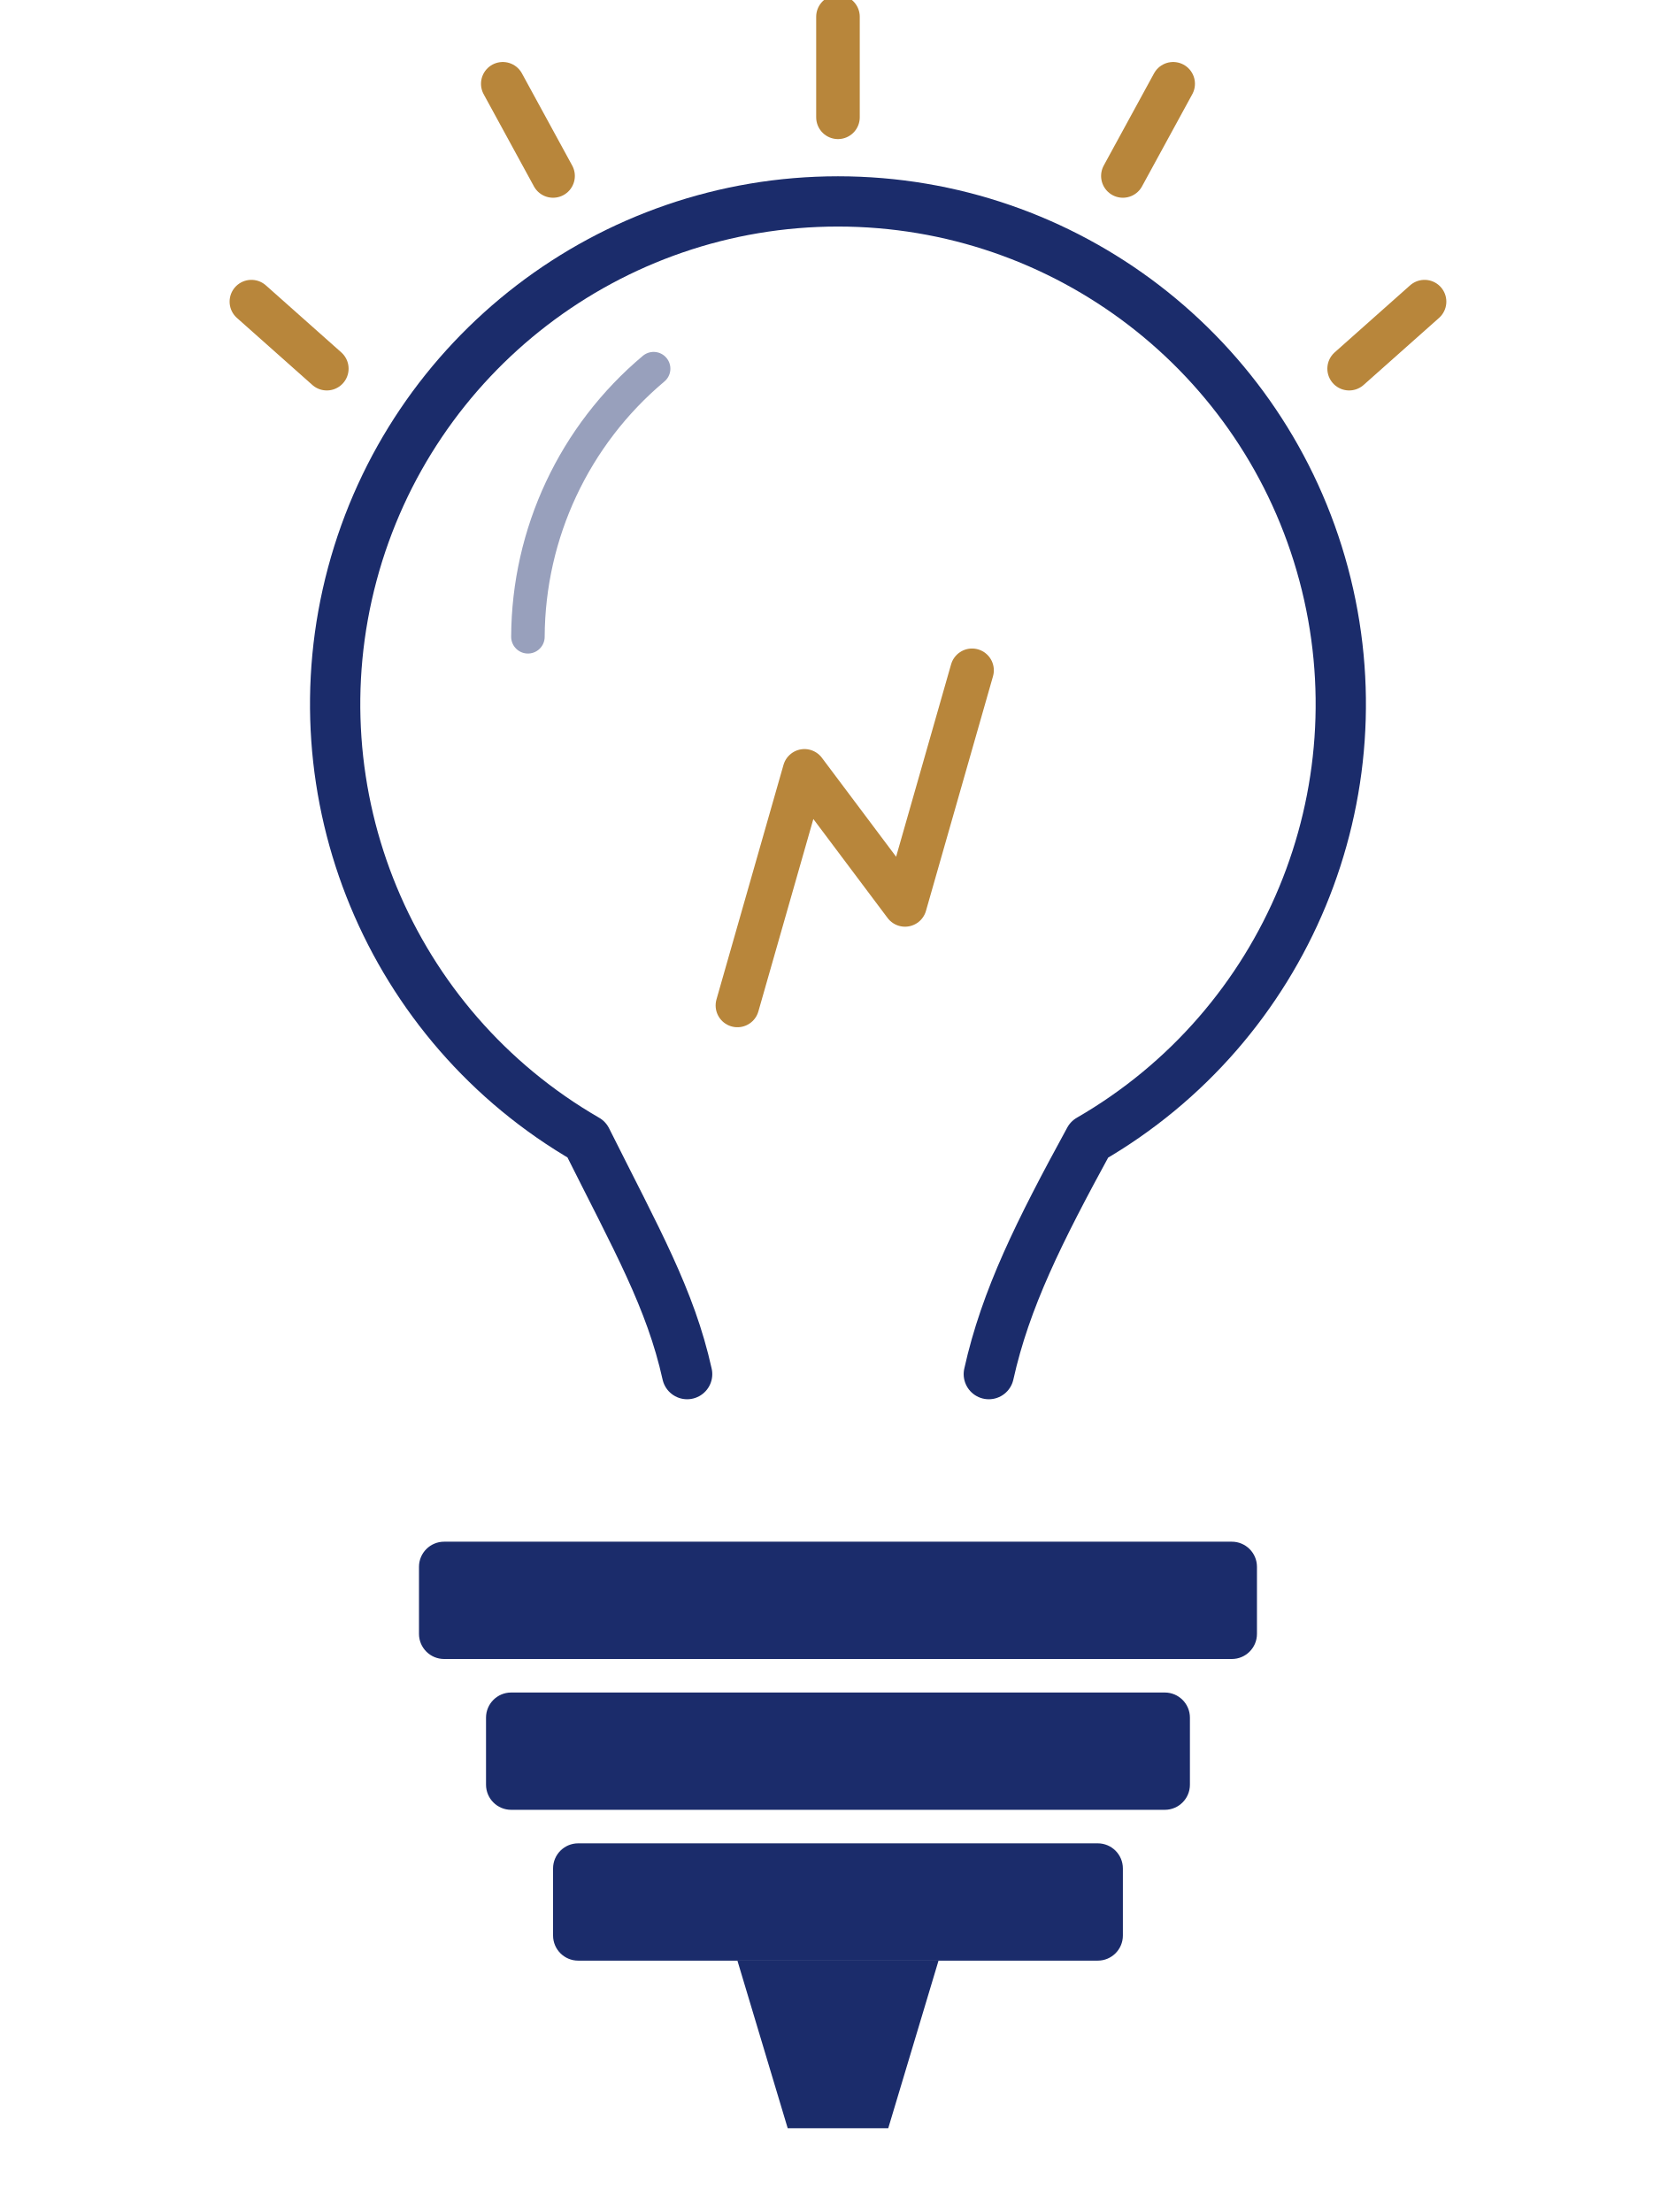
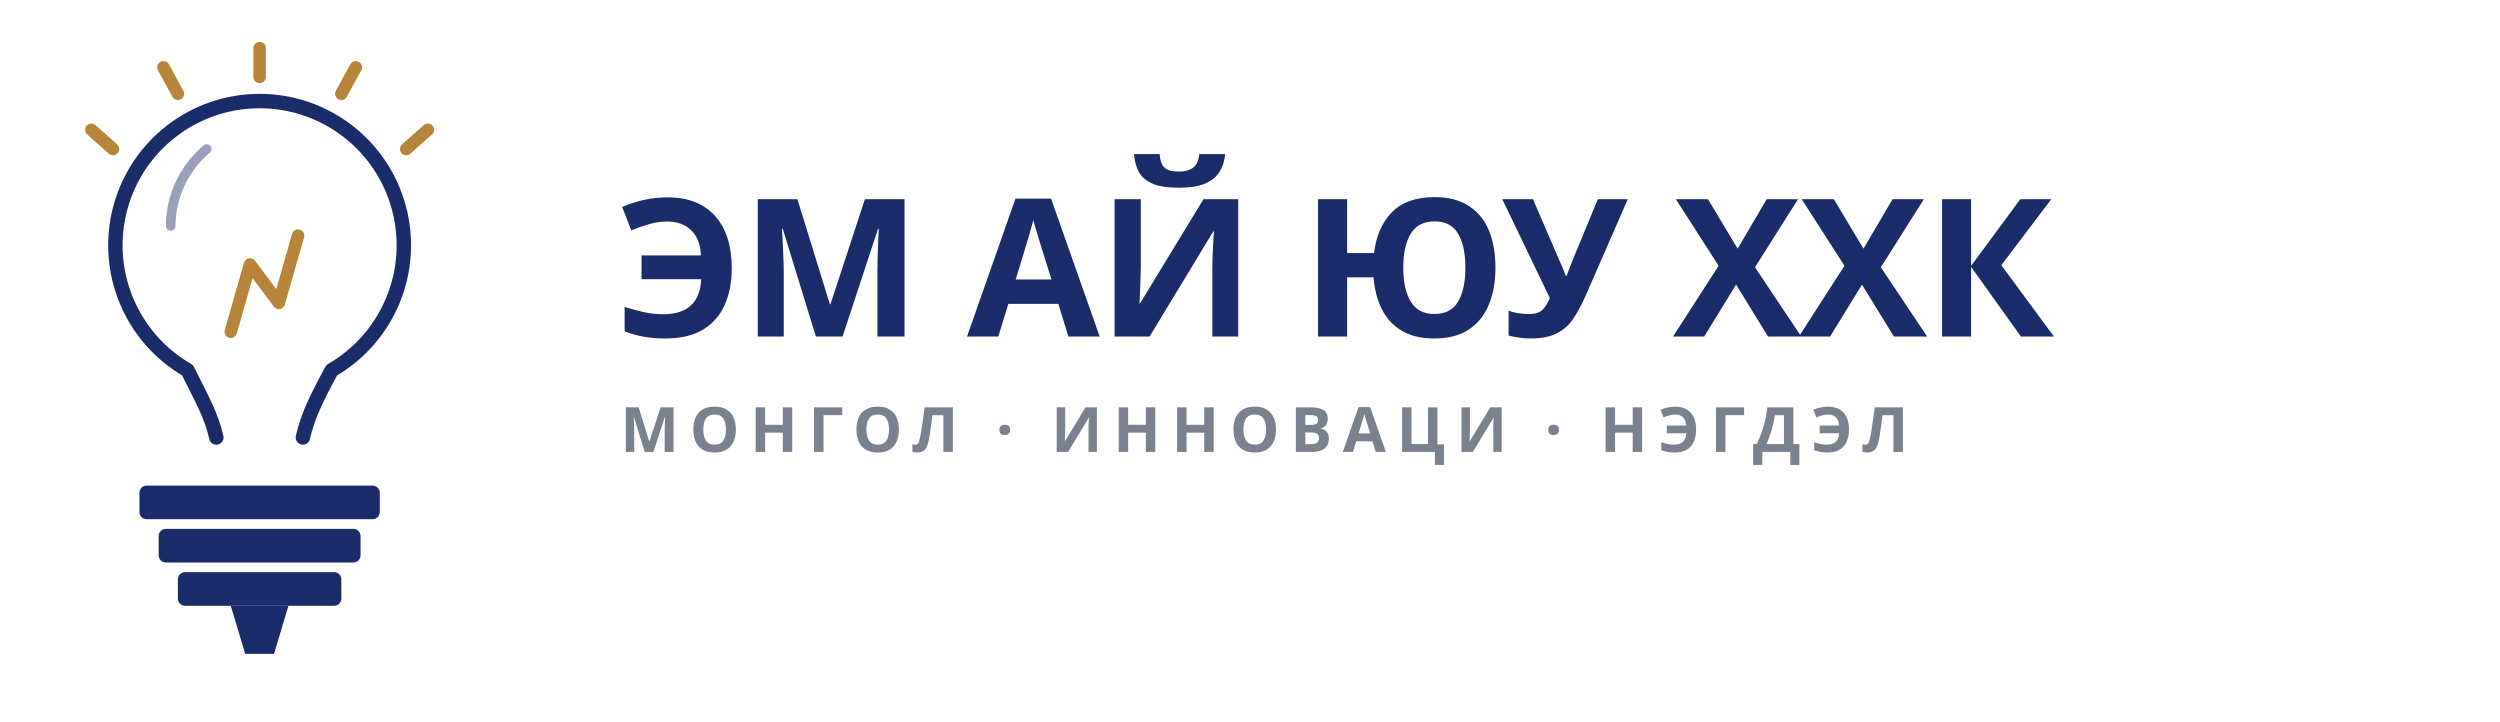
- <svg xmlns="http://www.w3.org/2000/svg" viewBox="0 0 100 132">
-   <path d="M41,82 C40,77.5 38,74 35,68 A30,30 0 1 1 65,68 C62,73.5 60,77.5 59,82" fill="none" stroke="#1B2C6B" stroke-width="3" stroke-linecap="round" stroke-linejoin="round" />
-   <path d="M39,22 A21,21 0 0 0 31.5,38" fill="none" stroke="#1B2C6B" stroke-width="2" stroke-linecap="round" opacity="0.45" />
-   <g stroke="#B8863B" stroke-width="2.6" stroke-linecap="round">
-     <line x1="50" y1="1" x2="50" y2="7" />
-     <line x1="30" y1="5" x2="33" y2="10.5" />
-     <line x1="70" y1="5" x2="67" y2="10.5" />
-     <line x1="15" y1="18" x2="19.5" y2="22" />
-     <line x1="85" y1="18" x2="80.5" y2="22" />
+ <svg xmlns="http://www.w3.org/2000/svg" viewBox="0 0 520 150" width="520" height="150">
+   <g transform="translate(4 9) scale(1.0)">
+     <path d="M41,82 C40,77.5 38,74 35,68 A30,30 0 1 1 65,68 C62,73.5 60,77.5 59,82" fill="none" stroke="#1B2C6B" stroke-width="3" stroke-linecap="round" stroke-linejoin="round" />
+     <path d="M39,22 A21,21 0 0 0 31.5,38" fill="none" stroke="#1B2C6B" stroke-width="2" stroke-linecap="round" opacity="0.45" />
+     <g stroke="#B8863B" stroke-width="2.6" stroke-linecap="round">
+       <line x1="50" y1="1" x2="50" y2="7" />
+       <line x1="30" y1="5" x2="33" y2="10.5" />
+       <line x1="70" y1="5" x2="67" y2="10.5" />
+       <line x1="15" y1="18" x2="19.5" y2="22" />
+       <line x1="85" y1="18" x2="80.5" y2="22" />
+     </g>
+     <path d="M44,60 L48,46 L54,54 L58,40" fill="none" stroke="#B8863B" stroke-width="2.6" stroke-linecap="round" stroke-linejoin="round" />
+     <g fill="#1B2C6B">
+       <rect x="25" y="92" width="50" height="7" rx="1.5" />
+       <rect x="29" y="101" width="42" height="7" rx="1.5" />
+       <rect x="33" y="110" width="34" height="7" rx="1.5" />
+       <polygon points="44,117 56,117 53,127 47,127" />
+     </g>
  </g>
-   <path d="M44,60 L48,46 L54,54 L58,40" fill="none" stroke="#B8863B" stroke-width="2.6" stroke-linecap="round" stroke-linejoin="round" />
-   <g fill="#1B2C6B">
-     <rect x="25" y="92" width="50" height="7" rx="1.5" />
-     <rect x="29" y="101" width="42" height="7" rx="1.5" />
-     <rect x="33" y="110" width="34" height="7" rx="1.5" />
-     <polygon points="44,117 56,117 53,127 47,127" />
-   </g>
+   <text x="128" y="70" font-family="'IBM Plex Sans', Archivo, sans-serif" font-weight="800" font-size="40" fill="#1B2C6B" letter-spacing="-0.5">ЭМ АЙ ЮУ ХХК</text>
+   <text x="129" y="94" font-family="'IBM Plex Sans', Archivo, sans-serif" font-weight="600" font-size="13" fill="#7A8290" letter-spacing="2.2">МОНГОЛ · ИННОВАЦИ · НЭГДЭЛ</text>
</svg>
